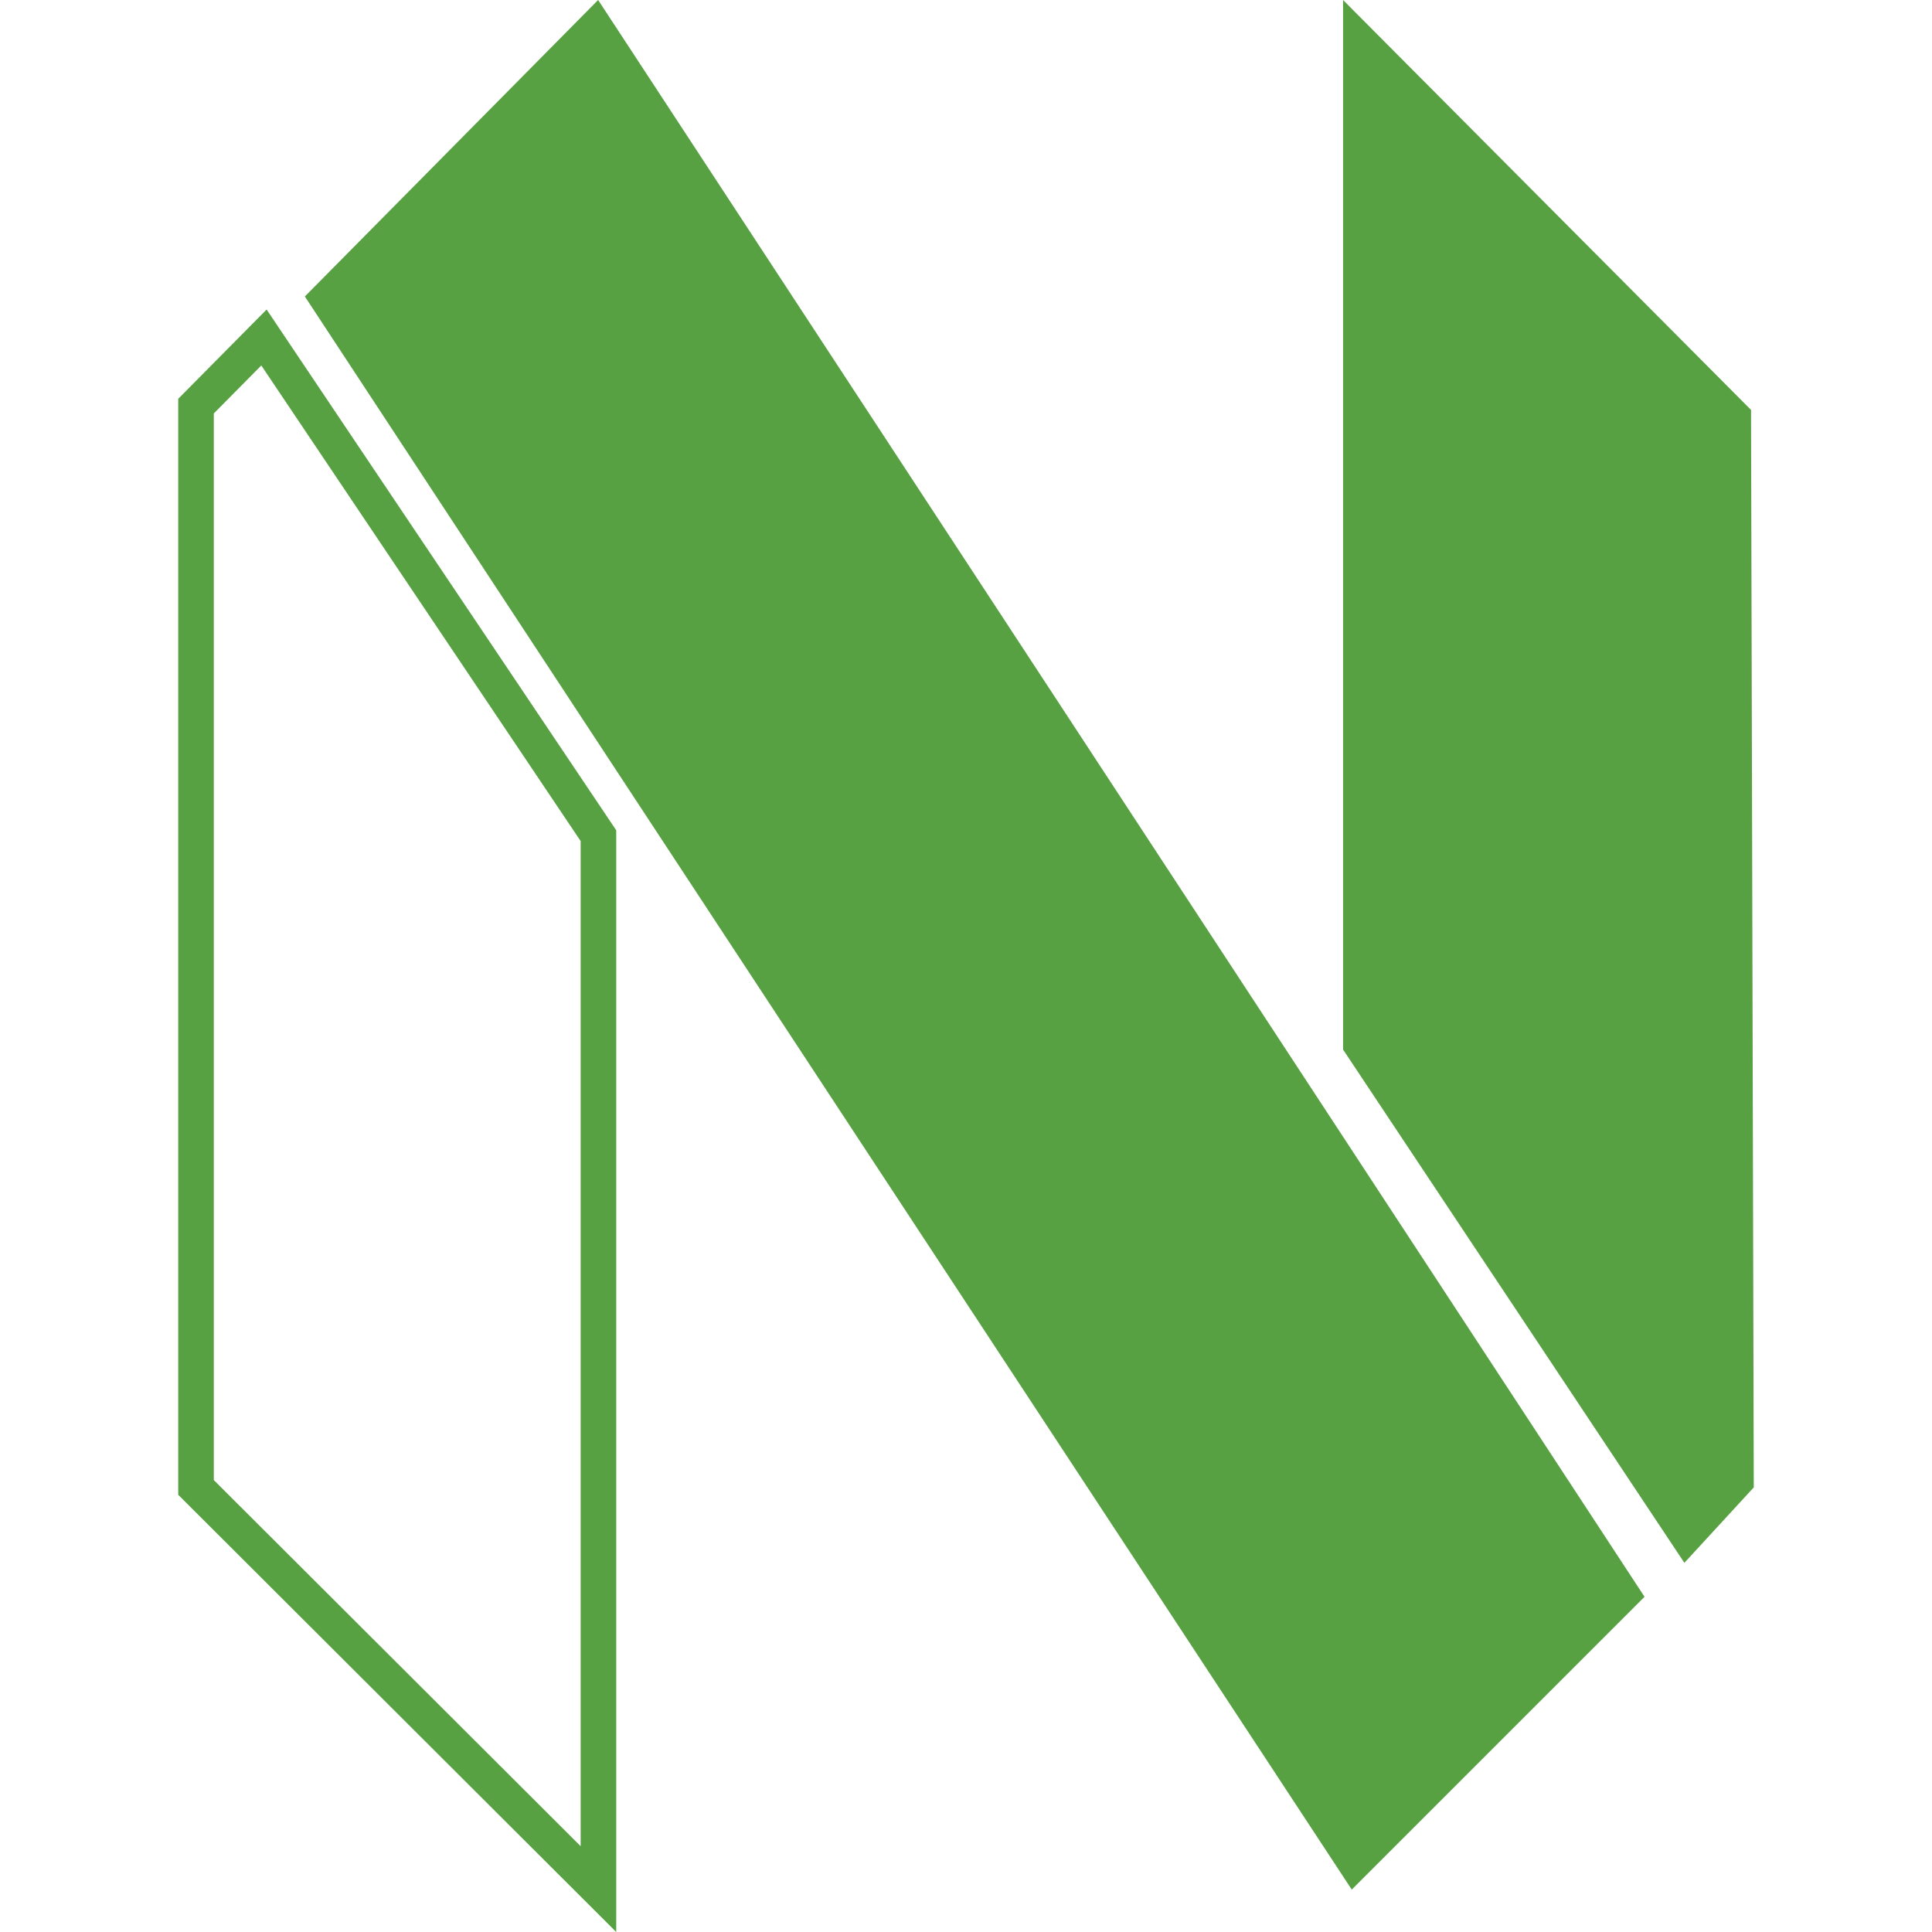
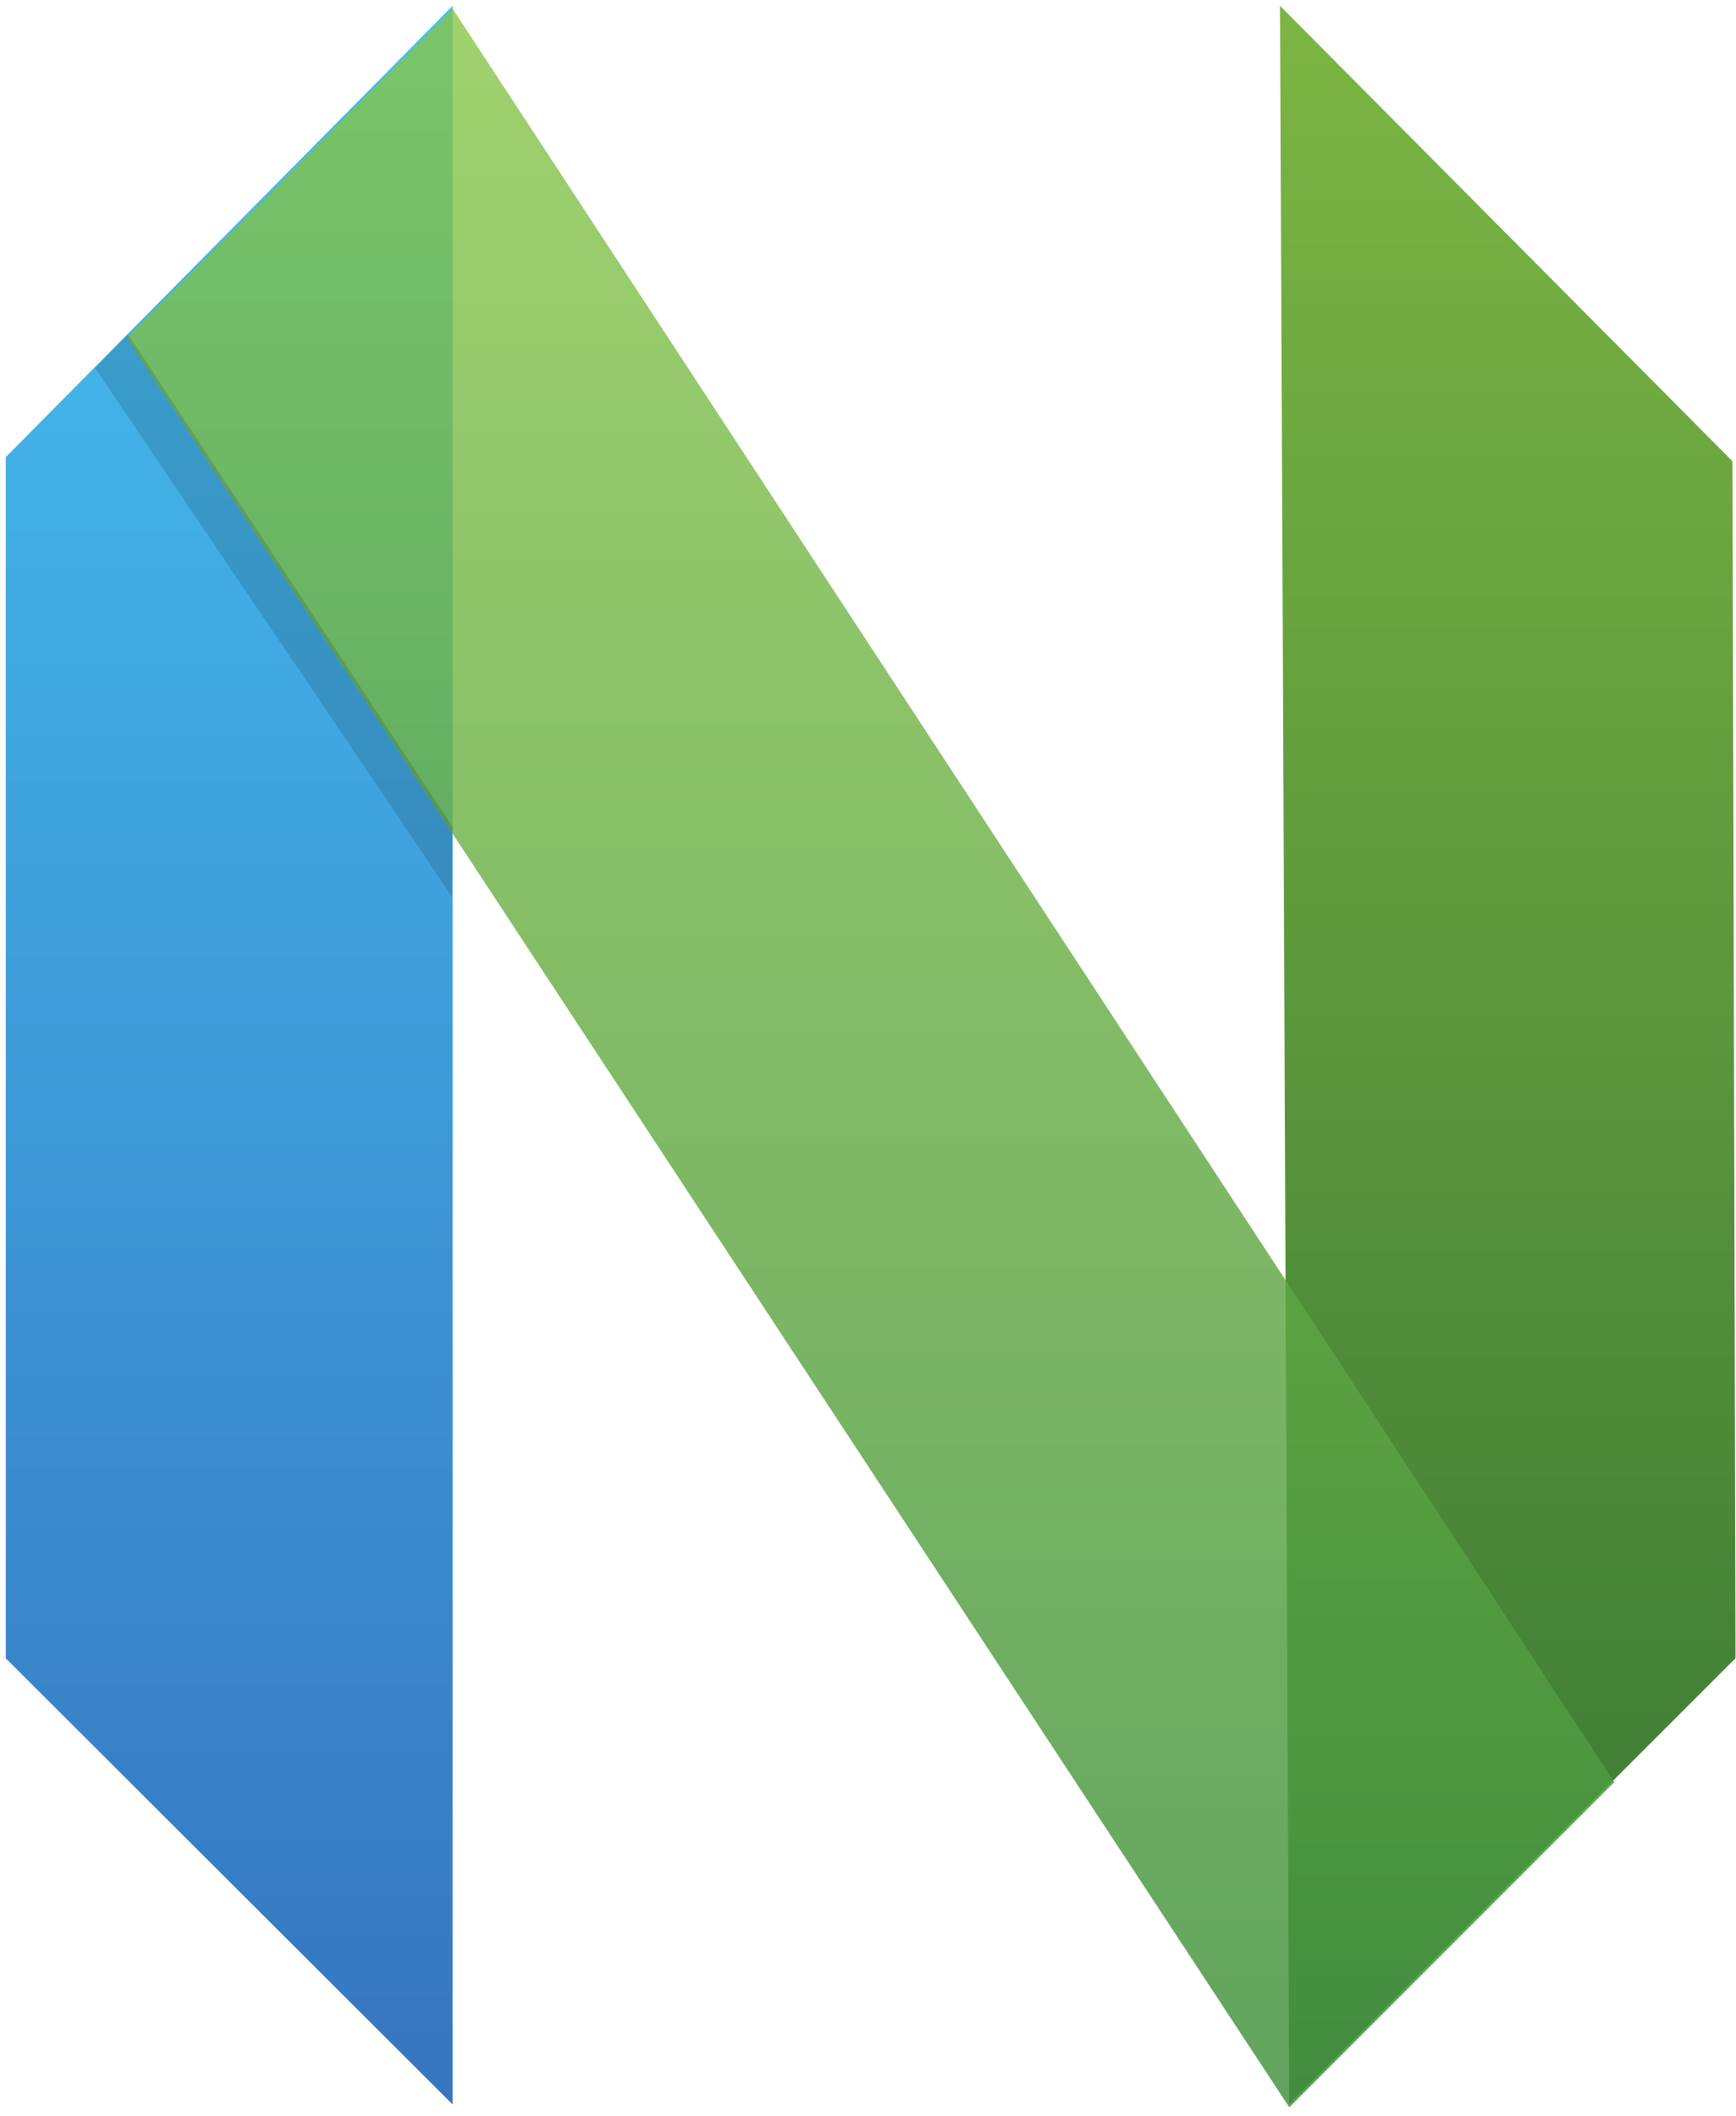
- <svg xmlns="http://www.w3.org/2000/svg" viewBox="0 0 24 24" role="img" aria-label="Neovim">
-   <path fill="#57A143" d="M2.214 4.954v13.615L7.655 24V10.314L3.312 3.845 2.214 4.954zm4.999 17.98l-4.557-4.548V5.136l.59-.596 3.967 5.908v12.485zm14.573-4.457l-.862.937-4.24-6.376V0l5.068 5.092.034 13.385zM7.431.001l12.998 19.835-3.637 3.637L3.787 3.683 7.43 0z" />
+ <svg xmlns="http://www.w3.org/2000/svg" width="602px" height="734px" viewBox="0 0 602 734" version="1.1">
+   <description>Created with Sketch (http://www.bohemiancoding.com/sketch)</description>
+   <defs>
+     <linearGradient x1="50%" y1="0%" x2="50%" y2="100%" id="linearGradient-1">
+       <stop stop-color="#16B0ED" stop-opacity="0.8" offset="0%" />
+       <stop stop-color="#0F59B2" stop-opacity="0.837" offset="100%" />
+     </linearGradient>
+     <linearGradient x1="50%" y1="0%" x2="50%" y2="100%" id="linearGradient-2">
+       <stop stop-color="#7DB643" offset="0%" />
+       <stop stop-color="#367533" offset="100%" />
+     </linearGradient>
+     <linearGradient x1="50%" y1="0%" x2="50%" y2="100%" id="linearGradient-3">
+       <stop stop-color="#88C649" stop-opacity="0.8" offset="0%" />
+       <stop stop-color="#439240" stop-opacity="0.84" offset="100%" />
+     </linearGradient>
+   </defs>
+   <g id="Page-1" stroke="none" stroke-width="1" fill="none" fill-rule="evenodd">
+     <g id="mark-copy" transform="translate(2, 3)">
+       <path d="M0,155.57 L155,-1 L155,727 L0,572.238 L0,155.57 Z" id="Left---green" fill="url(#linearGradient-1)" />
+       <path d="M443.06,156.982 L600,-1 L596.819,727 L442,572.22 L443.06,156.982 Z" id="Right---blue" fill="url(#linearGradient-2)" transform="translate(521, 363.5) scale(-1, 1) translate(-521, -363.5) " />
+       <path d="M154.986,0 L558,615.19 L445.225,728 L42,114.172 L154.986,0 Z" id="Cross---blue" fill="url(#linearGradient-3)" />
+       <path d="M155,283.832 L154.787,308 L31,124.711 L42.462,113 L155,283.832 Z" id="Shadow" fill-opacity="0.13" fill="#000000" />
+     </g>
+   </g>
</svg>
